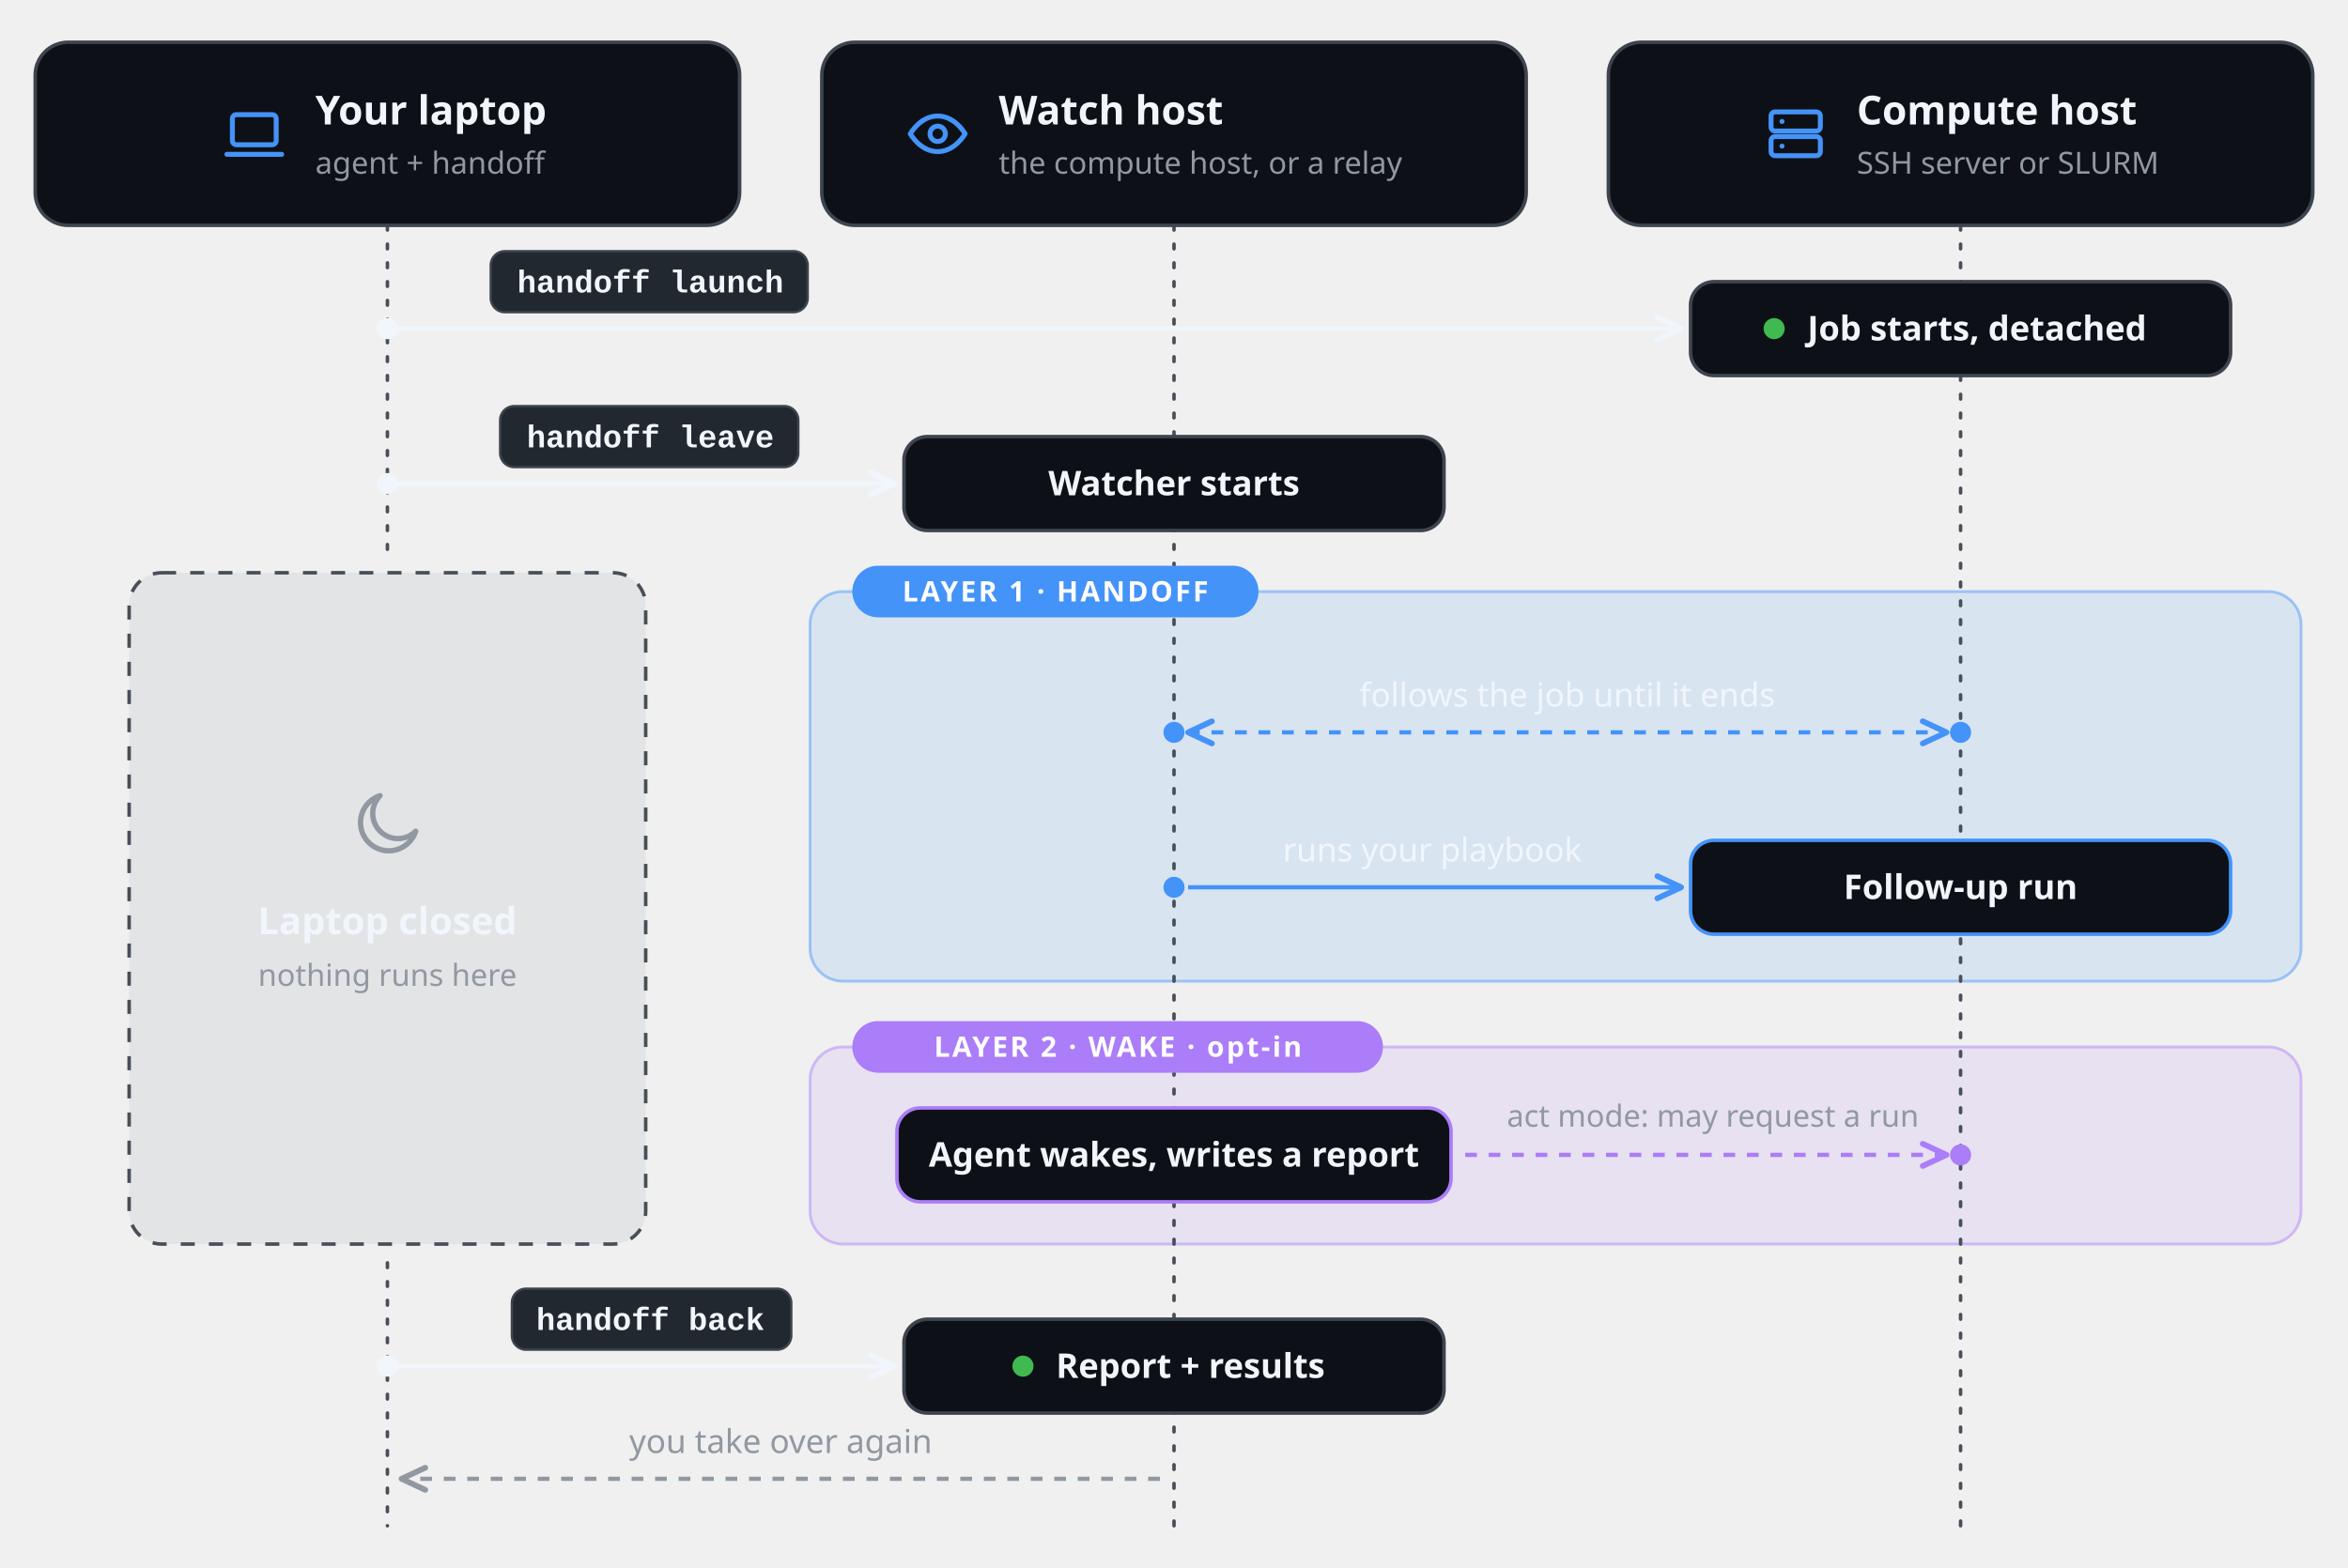
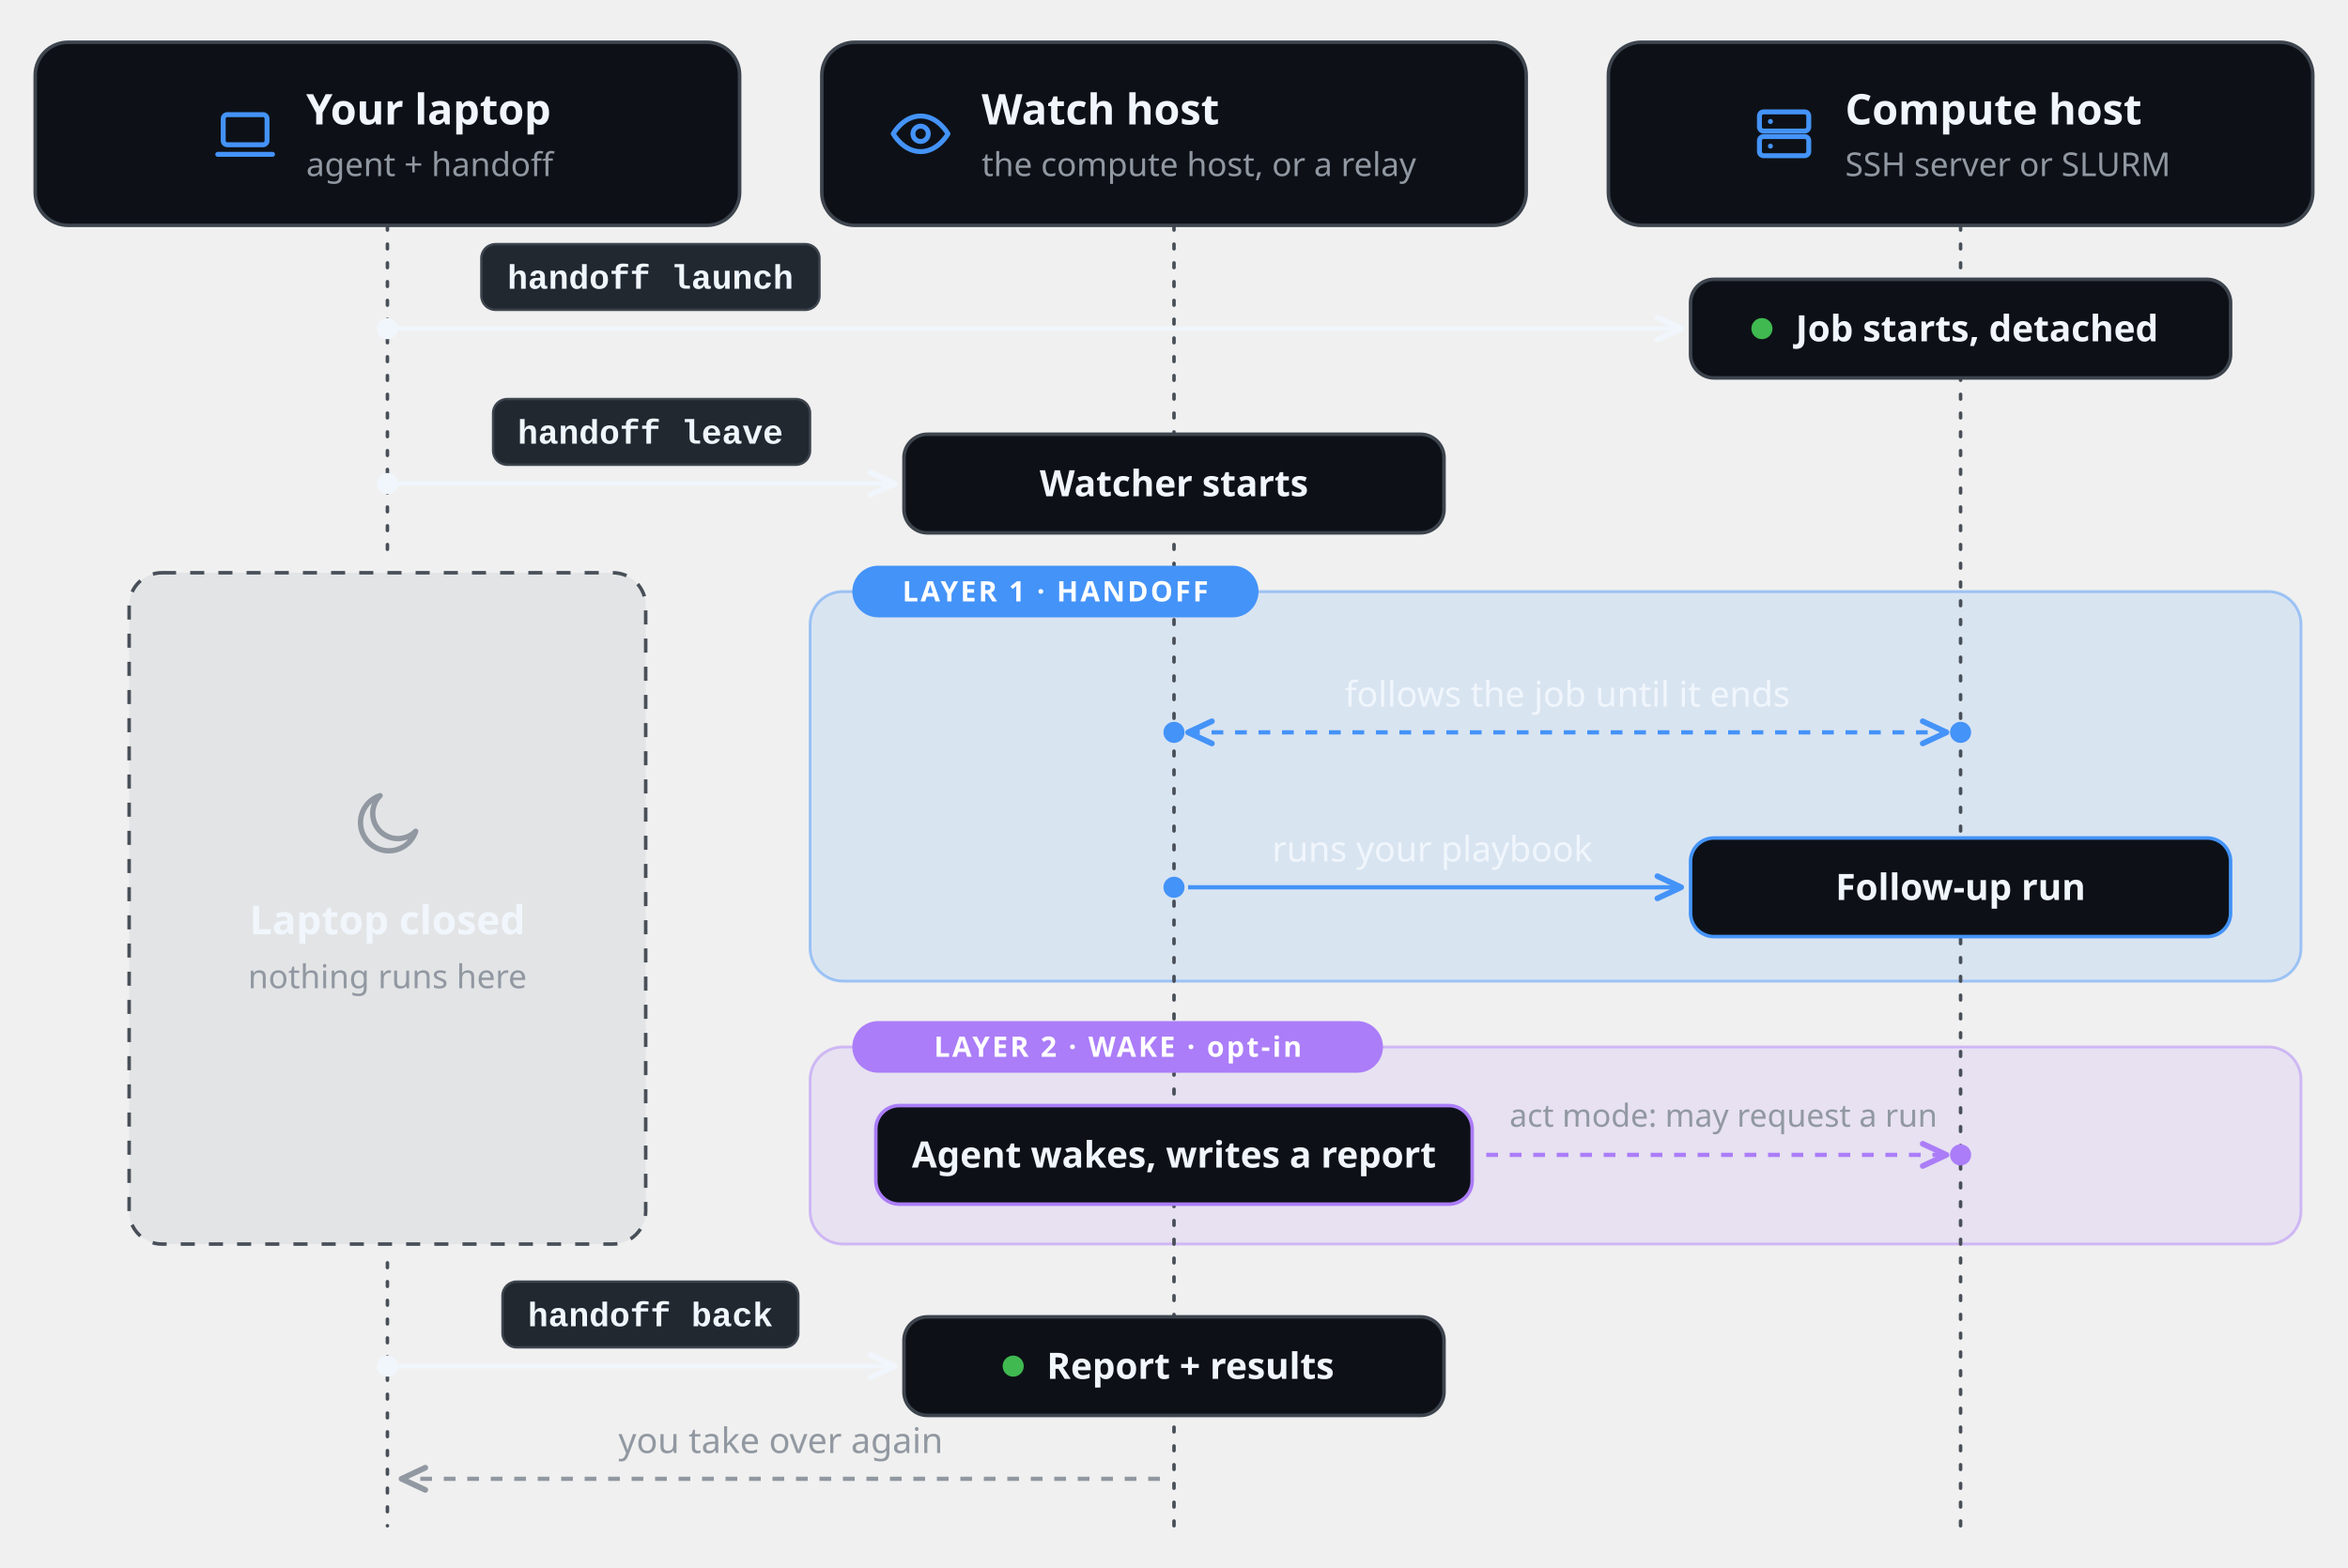
<svg xmlns="http://www.w3.org/2000/svg" viewBox="0 0 1000 668" width="1000" height="668">
  <defs>
    <marker id="a-fg" viewBox="0 0 10 10" refX="8.5" refY="5" markerWidth="7.5" markerHeight="7.5" orient="auto-start-reverse">
      <path d="M1 1.5L8.5 5L1 8.5" fill="none" stroke="#f0f6fc" stroke-width="1.8" stroke-linecap="round" stroke-linejoin="round" />
    </marker>
    <marker id="a-muted" viewBox="0 0 10 10" refX="8.5" refY="5" markerWidth="7.5" markerHeight="7.5" orient="auto-start-reverse">
      <path d="M1 1.5L8.5 5L1 8.5" fill="none" stroke="#9198a1" stroke-width="1.8" stroke-linecap="round" stroke-linejoin="round" />
    </marker>
    <marker id="a-blue" viewBox="0 0 10 10" refX="8.5" refY="5" markerWidth="7.5" markerHeight="7.5" orient="auto-start-reverse">
      <path d="M1 1.5L8.5 5L1 8.5" fill="none" stroke="#4493f8" stroke-width="1.8" stroke-linecap="round" stroke-linejoin="round" />
    </marker>
    <marker id="a-purple" viewBox="0 0 10 10" refX="8.5" refY="5" markerWidth="7.5" markerHeight="7.5" orient="auto-start-reverse">
      <path d="M1 1.5L8.5 5L1 8.5" fill="none" stroke="#ab7df8" stroke-width="1.8" stroke-linecap="round" stroke-linejoin="round" />
    </marker>
  </defs>
  <rect x="345" y="252" width="635" height="166" rx="14" fill="#4493f8" fill-opacity="0.13" stroke="#4493f8" stroke-opacity="0.45" stroke-width="1.2" />
  <rect x="345" y="446" width="635" height="84" rx="14" fill="#ab7df8" fill-opacity="0.13" stroke="#ab7df8" stroke-opacity="0.45" stroke-width="1.2" />
  <path d="M165 96V236" stroke="#484f58" stroke-width="1.5" stroke-dasharray="2 6" stroke-linecap="round" />
  <path d="M165 538V650" stroke="#484f58" stroke-width="1.5" stroke-dasharray="2 6" stroke-linecap="round" />
  <path d="M500 96V650" stroke="#484f58" stroke-width="1.5" stroke-dasharray="2 6" stroke-linecap="round" />
  <path d="M835 96V650" stroke="#484f58" stroke-width="1.5" stroke-dasharray="2 6" stroke-linecap="round" />
  <rect x="363" y="241" width="173" height="22" rx="11" fill="#4493f8" />
  <text x="449.48" y="256.2" font-family="-apple-system, BlinkMacSystemFont, &quot;Segoe UI&quot;, &quot;Noto Sans&quot;, Helvetica, Arial, &quot;PingFang SC&quot;, &quot;Microsoft YaHei&quot;, &quot;Noto Sans CJK SC&quot;, sans-serif" font-size="12" font-weight="700" fill="#ffffff" text-anchor="middle" letter-spacing="0.08em">LAYER 1 · HANDOFF</text>
  <rect x="363" y="435" width="226" height="22" rx="11" fill="#ab7df8" />
  <text x="476.12" y="450.2" font-family="-apple-system, BlinkMacSystemFont, &quot;Segoe UI&quot;, &quot;Noto Sans&quot;, Helvetica, Arial, &quot;PingFang SC&quot;, &quot;Microsoft YaHei&quot;, &quot;Noto Sans CJK SC&quot;, sans-serif" font-size="12" font-weight="700" fill="#ffffff" text-anchor="middle" letter-spacing="0.08em">LAYER 2 · WAKE · opt-in</text>
  <rect x="15" y="18" width="300" height="78" rx="14" fill="#0d1117" stroke="#3d444d" stroke-width="1.5" />
-   <g transform="translate(94.3,43) scale(1.166667)" fill="none" stroke="#4493f8" stroke-width="1.8" stroke-linecap="round" stroke-linejoin="round">
+   <g transform="translate(90.4,43) scale(1.166667)" fill="none" stroke="#4493f8" stroke-width="1.8" stroke-linecap="round" stroke-linejoin="round">
    <rect x="4" y="5" width="16" height="11" rx="1.5" />
    <path d="M2 19.5h20" />
  </g>
-   <text x="134.3" y="53" font-family="-apple-system, BlinkMacSystemFont, &quot;Segoe UI&quot;, &quot;Noto Sans&quot;, Helvetica, Arial, &quot;PingFang SC&quot;, &quot;Microsoft YaHei&quot;, &quot;Noto Sans CJK SC&quot;, sans-serif" font-size="17" font-weight="700" fill="#f0f6fc" text-anchor="start">Your laptop</text>
-   <text x="134.3" y="74" font-family="-apple-system, BlinkMacSystemFont, &quot;Segoe UI&quot;, &quot;Noto Sans&quot;, Helvetica, Arial, &quot;PingFang SC&quot;, &quot;Microsoft YaHei&quot;, &quot;Noto Sans CJK SC&quot;, sans-serif" font-size="13" font-weight="400" fill="#9198a1" text-anchor="start">agent + handoff</text>
+   <text x="130.4" y="53" font-family="-apple-system, BlinkMacSystemFont, &quot;Segoe UI&quot;, &quot;Noto Sans&quot;, Helvetica, Arial, &quot;PingFang SC&quot;, &quot;Microsoft YaHei&quot;, &quot;Noto Sans CJK SC&quot;, sans-serif" font-size="18" font-weight="700" fill="#f0f6fc" text-anchor="start">Your laptop</text>
+   <text x="130.4" y="75" font-family="-apple-system, BlinkMacSystemFont, &quot;Segoe UI&quot;, &quot;Noto Sans&quot;, Helvetica, Arial, &quot;PingFang SC&quot;, &quot;Microsoft YaHei&quot;, &quot;Noto Sans CJK SC&quot;, sans-serif" font-size="14" font-weight="400" fill="#9198a1" text-anchor="start">agent + handoff</text>
  <rect x="350" y="18" width="300" height="78" rx="14" fill="#0d1117" stroke="#3d444d" stroke-width="1.5" />
-   <g transform="translate(385.36,43) scale(1.166667)" fill="none" stroke="#4493f8" stroke-width="1.8" stroke-linecap="round" stroke-linejoin="round">
+   <g transform="translate(378.08,43) scale(1.166667)" fill="none" stroke="#4493f8" stroke-width="1.8" stroke-linecap="round" stroke-linejoin="round">
    <path d="M2 12s3.6-6.5 10-6.5S22 12 22 12s-3.6 6.5-10 6.5S2 12 2 12z" />
    <circle cx="12" cy="12" r="2.8" />
  </g>
-   <text x="425.36" y="53" font-family="-apple-system, BlinkMacSystemFont, &quot;Segoe UI&quot;, &quot;Noto Sans&quot;, Helvetica, Arial, &quot;PingFang SC&quot;, &quot;Microsoft YaHei&quot;, &quot;Noto Sans CJK SC&quot;, sans-serif" font-size="17" font-weight="700" fill="#f0f6fc" text-anchor="start">Watch host</text>
-   <text x="425.36" y="74" font-family="-apple-system, BlinkMacSystemFont, &quot;Segoe UI&quot;, &quot;Noto Sans&quot;, Helvetica, Arial, &quot;PingFang SC&quot;, &quot;Microsoft YaHei&quot;, &quot;Noto Sans CJK SC&quot;, sans-serif" font-size="13" font-weight="400" fill="#9198a1" text-anchor="start">the compute host, or a relay</text>
+   <text x="418.08" y="53" font-family="-apple-system, BlinkMacSystemFont, &quot;Segoe UI&quot;, &quot;Noto Sans&quot;, Helvetica, Arial, &quot;PingFang SC&quot;, &quot;Microsoft YaHei&quot;, &quot;Noto Sans CJK SC&quot;, sans-serif" font-size="18" font-weight="700" fill="#f0f6fc" text-anchor="start">Watch host</text>
+   <text x="418.08" y="75" font-family="-apple-system, BlinkMacSystemFont, &quot;Segoe UI&quot;, &quot;Noto Sans&quot;, Helvetica, Arial, &quot;PingFang SC&quot;, &quot;Microsoft YaHei&quot;, &quot;Noto Sans CJK SC&quot;, sans-serif" font-size="14" font-weight="400" fill="#9198a1" text-anchor="start">the compute host, or a relay</text>
  <rect x="685" y="18" width="300" height="78" rx="14" fill="#0d1117" stroke="#3d444d" stroke-width="1.5" />
-   <g transform="translate(750.78,43) scale(1.166667)" fill="none" stroke="#4493f8" stroke-width="1.8" stroke-linecap="round" stroke-linejoin="round">
+   <g transform="translate(745.84,43) scale(1.166667)" fill="none" stroke="#4493f8" stroke-width="1.8" stroke-linecap="round" stroke-linejoin="round">
    <rect x="3" y="4" width="18" height="7" rx="1.5" />
    <rect x="3" y="13" width="18" height="7" rx="1.5" />
    <path d="M7 7.5h.01M7 16.5h.01" />
  </g>
-   <text x="790.78" y="53" font-family="-apple-system, BlinkMacSystemFont, &quot;Segoe UI&quot;, &quot;Noto Sans&quot;, Helvetica, Arial, &quot;PingFang SC&quot;, &quot;Microsoft YaHei&quot;, &quot;Noto Sans CJK SC&quot;, sans-serif" font-size="17" font-weight="700" fill="#f0f6fc" text-anchor="start">Compute host</text>
-   <text x="790.78" y="74" font-family="-apple-system, BlinkMacSystemFont, &quot;Segoe UI&quot;, &quot;Noto Sans&quot;, Helvetica, Arial, &quot;PingFang SC&quot;, &quot;Microsoft YaHei&quot;, &quot;Noto Sans CJK SC&quot;, sans-serif" font-size="13" font-weight="400" fill="#9198a1" text-anchor="start">SSH server or SLURM</text>
+   <text x="785.84" y="53" font-family="-apple-system, BlinkMacSystemFont, &quot;Segoe UI&quot;, &quot;Noto Sans&quot;, Helvetica, Arial, &quot;PingFang SC&quot;, &quot;Microsoft YaHei&quot;, &quot;Noto Sans CJK SC&quot;, sans-serif" font-size="18" font-weight="700" fill="#f0f6fc" text-anchor="start">Compute host</text>
+   <text x="785.84" y="75" font-family="-apple-system, BlinkMacSystemFont, &quot;Segoe UI&quot;, &quot;Noto Sans&quot;, Helvetica, Arial, &quot;PingFang SC&quot;, &quot;Microsoft YaHei&quot;, &quot;Noto Sans CJK SC&quot;, sans-serif" font-size="14" font-weight="400" fill="#9198a1" text-anchor="start">SSH server or SLURM</text>
  <path d="M165 140H716" stroke="#f0f6fc" stroke-width="1.8" fill="none" marker-end="url(#a-fg)" />
-   <rect x="209" y="107" width="135" height="26" rx="6" fill="#212830" stroke="#3d444d" />
-   <text x="277" y="124.6" font-family="ui-monospace, SFMono-Regular, &quot;SF Mono&quot;, Menlo, Consolas, &quot;Liberation Mono&quot;, monospace" font-size="13.5" font-weight="600" fill="#f0f6fc" text-anchor="middle">handoff launch</text>
-   <rect x="720.0" y="120.0" width="230" height="40" rx="10" fill="#0d1117" stroke="#3d444d" stroke-width="1.5" />
-   <circle cx="755.6" cy="140" r="4.5" fill="#3fb950" />
-   <text x="842" y="145" font-family="-apple-system, BlinkMacSystemFont, &quot;Segoe UI&quot;, &quot;Noto Sans&quot;, Helvetica, Arial, &quot;PingFang SC&quot;, &quot;Microsoft YaHei&quot;, &quot;Noto Sans CJK SC&quot;, sans-serif" font-size="14.5" font-weight="600" fill="#f0f6fc" text-anchor="middle">Job starts, detached</text>
+   <rect x="205" y="104" width="144" height="28" rx="6" fill="#212830" stroke="#3d444d" />
+   <text x="277" y="123" font-family="ui-monospace, SFMono-Regular, &quot;SF Mono&quot;, Menlo, Consolas, &quot;Liberation Mono&quot;, monospace" font-size="14.5" font-weight="600" fill="#f0f6fc" text-anchor="middle">handoff launch</text>
+   <rect x="720.0" y="119.0" width="230" height="42" rx="10" fill="#0d1117" stroke="#3d444d" stroke-width="1.5" />
+   <circle cx="750.4" cy="140" r="4.5" fill="#3fb950" />
+   <text x="842" y="145.4" font-family="-apple-system, BlinkMacSystemFont, &quot;Segoe UI&quot;, &quot;Noto Sans&quot;, Helvetica, Arial, &quot;PingFang SC&quot;, &quot;Microsoft YaHei&quot;, &quot;Noto Sans CJK SC&quot;, sans-serif" font-size="15.5" font-weight="600" fill="#f0f6fc" text-anchor="middle">Job starts, detached</text>
  <path d="M165 206H381" stroke="#f0f6fc" stroke-width="1.8" fill="none" marker-end="url(#a-fg)" />
-   <rect x="213" y="173" width="127" height="26" rx="6" fill="#212830" stroke="#3d444d" />
-   <text x="277" y="190.6" font-family="ui-monospace, SFMono-Regular, &quot;SF Mono&quot;, Menlo, Consolas, &quot;Liberation Mono&quot;, monospace" font-size="13.5" font-weight="600" fill="#f0f6fc" text-anchor="middle">handoff leave</text>
-   <rect x="385.0" y="186.0" width="230" height="40" rx="10" fill="#0d1117" stroke="#3d444d" stroke-width="1.5" />
-   <text x="500" y="211" font-family="-apple-system, BlinkMacSystemFont, &quot;Segoe UI&quot;, &quot;Noto Sans&quot;, Helvetica, Arial, &quot;PingFang SC&quot;, &quot;Microsoft YaHei&quot;, &quot;Noto Sans CJK SC&quot;, sans-serif" font-size="14.5" font-weight="600" fill="#f0f6fc" text-anchor="middle">Watcher starts</text>
+   <rect x="210" y="170" width="135" height="28" rx="6" fill="#212830" stroke="#3d444d" />
+   <text x="277" y="189" font-family="ui-monospace, SFMono-Regular, &quot;SF Mono&quot;, Menlo, Consolas, &quot;Liberation Mono&quot;, monospace" font-size="14.5" font-weight="600" fill="#f0f6fc" text-anchor="middle">handoff leave</text>
+   <rect x="385.0" y="185.0" width="230" height="42" rx="10" fill="#0d1117" stroke="#3d444d" stroke-width="1.5" />
+   <text x="500" y="211.4" font-family="-apple-system, BlinkMacSystemFont, &quot;Segoe UI&quot;, &quot;Noto Sans&quot;, Helvetica, Arial, &quot;PingFang SC&quot;, &quot;Microsoft YaHei&quot;, &quot;Noto Sans CJK SC&quot;, sans-serif" font-size="15.5" font-weight="600" fill="#f0f6fc" text-anchor="middle">Watcher starts</text>
  <rect x="55" y="244" width="220" height="286" rx="14" fill="#9198a1" fill-opacity="0.13" stroke="#484f58" stroke-width="1.5" stroke-dasharray="6 6" />
  <g transform="translate(148,334) scale(1.416667)" fill="none" stroke="#9198a1" stroke-width="1.6" stroke-linecap="round" stroke-linejoin="round">
    <path d="M20.5 14.2A8.5 8.5 0 1 1 9.8 3.5a6.8 6.8 0 0 0 10.7 10.7z" />
  </g>
-   <text x="165" y="398" font-family="-apple-system, BlinkMacSystemFont, &quot;Segoe UI&quot;, &quot;Noto Sans&quot;, Helvetica, Arial, &quot;PingFang SC&quot;, &quot;Microsoft YaHei&quot;, &quot;Noto Sans CJK SC&quot;, sans-serif" font-size="16" font-weight="700" fill="#f0f6fc" text-anchor="middle">Laptop closed</text>
-   <text x="165" y="420" font-family="-apple-system, BlinkMacSystemFont, &quot;Segoe UI&quot;, &quot;Noto Sans&quot;, Helvetica, Arial, &quot;PingFang SC&quot;, &quot;Microsoft YaHei&quot;, &quot;Noto Sans CJK SC&quot;, sans-serif" font-size="13" font-weight="400" fill="#9198a1" text-anchor="middle">nothing runs here</text>
+   <text x="165" y="398" font-family="-apple-system, BlinkMacSystemFont, &quot;Segoe UI&quot;, &quot;Noto Sans&quot;, Helvetica, Arial, &quot;PingFang SC&quot;, &quot;Microsoft YaHei&quot;, &quot;Noto Sans CJK SC&quot;, sans-serif" font-size="17" font-weight="700" fill="#f0f6fc" text-anchor="middle">Laptop closed</text>
+   <text x="165" y="421" font-family="-apple-system, BlinkMacSystemFont, &quot;Segoe UI&quot;, &quot;Noto Sans&quot;, Helvetica, Arial, &quot;PingFang SC&quot;, &quot;Microsoft YaHei&quot;, &quot;Noto Sans CJK SC&quot;, sans-serif" font-size="14" font-weight="400" fill="#9198a1" text-anchor="middle">nothing runs here</text>
  <path d="M506 312H829" stroke="#4493f8" stroke-width="1.8" fill="none" stroke-dasharray="5 5" marker-start="url(#a-blue)" marker-end="url(#a-blue)" />
-   <text x="667.5" y="301" font-family="-apple-system, BlinkMacSystemFont, &quot;Segoe UI&quot;, &quot;Noto Sans&quot;, Helvetica, Arial, &quot;PingFang SC&quot;, &quot;Microsoft YaHei&quot;, &quot;Noto Sans CJK SC&quot;, sans-serif" font-size="14" font-weight="500" fill="#f0f6fc" text-anchor="middle">follows the job until it ends</text>
+   <text x="667.5" y="301" font-family="-apple-system, BlinkMacSystemFont, &quot;Segoe UI&quot;, &quot;Noto Sans&quot;, Helvetica, Arial, &quot;PingFang SC&quot;, &quot;Microsoft YaHei&quot;, &quot;Noto Sans CJK SC&quot;, sans-serif" font-size="15" font-weight="500" fill="#f0f6fc" text-anchor="middle">follows the job until it ends</text>
  <path d="M506 378H716" stroke="#4493f8" stroke-width="1.8" fill="none" marker-end="url(#a-blue)" />
-   <text x="610.0" y="367" font-family="-apple-system, BlinkMacSystemFont, &quot;Segoe UI&quot;, &quot;Noto Sans&quot;, Helvetica, Arial, &quot;PingFang SC&quot;, &quot;Microsoft YaHei&quot;, &quot;Noto Sans CJK SC&quot;, sans-serif" font-size="14" font-weight="500" fill="#f0f6fc" text-anchor="middle">runs your playbook</text>
-   <rect x="720.0" y="358.0" width="230" height="40" rx="10" fill="#0d1117" stroke="#4493f8" stroke-width="1.5" />
-   <text x="835" y="383" font-family="-apple-system, BlinkMacSystemFont, &quot;Segoe UI&quot;, &quot;Noto Sans&quot;, Helvetica, Arial, &quot;PingFang SC&quot;, &quot;Microsoft YaHei&quot;, &quot;Noto Sans CJK SC&quot;, sans-serif" font-size="14.5" font-weight="600" fill="#f0f6fc" text-anchor="middle">Follow-up run</text>
+   <text x="610.0" y="367" font-family="-apple-system, BlinkMacSystemFont, &quot;Segoe UI&quot;, &quot;Noto Sans&quot;, Helvetica, Arial, &quot;PingFang SC&quot;, &quot;Microsoft YaHei&quot;, &quot;Noto Sans CJK SC&quot;, sans-serif" font-size="15" font-weight="500" fill="#f0f6fc" text-anchor="middle">runs your playbook</text>
+   <rect x="720.0" y="357.0" width="230" height="42" rx="10" fill="#0d1117" stroke="#4493f8" stroke-width="1.5" />
+   <text x="835" y="383.4" font-family="-apple-system, BlinkMacSystemFont, &quot;Segoe UI&quot;, &quot;Noto Sans&quot;, Helvetica, Arial, &quot;PingFang SC&quot;, &quot;Microsoft YaHei&quot;, &quot;Noto Sans CJK SC&quot;, sans-serif" font-size="15.5" font-weight="600" fill="#f0f6fc" text-anchor="middle">Follow-up run</text>
  <circle cx="500" cy="312" r="4.5" fill="#4493f8" />
  <circle cx="500" cy="378" r="4.5" fill="#4493f8" />
  <circle cx="835" cy="312" r="4.5" fill="#4493f8" />
-   <rect x="382.0" y="472.0" width="236" height="40" rx="10" fill="#0d1117" stroke="#ab7df8" stroke-width="1.5" />
-   <text x="500" y="497" font-family="-apple-system, BlinkMacSystemFont, &quot;Segoe UI&quot;, &quot;Noto Sans&quot;, Helvetica, Arial, &quot;PingFang SC&quot;, &quot;Microsoft YaHei&quot;, &quot;Noto Sans CJK SC&quot;, sans-serif" font-size="14.5" font-weight="600" fill="#f0f6fc" text-anchor="middle">Agent wakes, writes a report</text>
-   <path d="M624 492H829" stroke="#ab7df8" stroke-width="1.8" fill="none" stroke-dasharray="5 5" marker-end="url(#a-purple)" />
-   <text x="729.5" y="480" font-family="-apple-system, BlinkMacSystemFont, &quot;Segoe UI&quot;, &quot;Noto Sans&quot;, Helvetica, Arial, &quot;PingFang SC&quot;, &quot;Microsoft YaHei&quot;, &quot;Noto Sans CJK SC&quot;, sans-serif" font-size="13" font-weight="500" fill="#9198a1" text-anchor="middle">act mode: may request a run</text>
+   <rect x="373.0" y="471.0" width="254" height="42" rx="10" fill="#0d1117" stroke="#ab7df8" stroke-width="1.5" />
+   <text x="500" y="497.4" font-family="-apple-system, BlinkMacSystemFont, &quot;Segoe UI&quot;, &quot;Noto Sans&quot;, Helvetica, Arial, &quot;PingFang SC&quot;, &quot;Microsoft YaHei&quot;, &quot;Noto Sans CJK SC&quot;, sans-serif" font-size="15.5" font-weight="600" fill="#f0f6fc" text-anchor="middle">Agent wakes, writes a report</text>
+   <path d="M633 492H829" stroke="#ab7df8" stroke-width="1.8" fill="none" stroke-dasharray="5 5" marker-end="url(#a-purple)" />
+   <text x="734.0" y="480" font-family="-apple-system, BlinkMacSystemFont, &quot;Segoe UI&quot;, &quot;Noto Sans&quot;, Helvetica, Arial, &quot;PingFang SC&quot;, &quot;Microsoft YaHei&quot;, &quot;Noto Sans CJK SC&quot;, sans-serif" font-size="13.5" font-weight="500" fill="#9198a1" text-anchor="middle">act mode: may request a run</text>
  <circle cx="835" cy="492" r="4.5" fill="#ab7df8" />
  <path d="M165 582H381" stroke="#f0f6fc" stroke-width="1.8" fill="none" marker-end="url(#a-fg)" />
-   <rect x="218" y="549" width="119" height="26" rx="6" fill="#212830" stroke="#3d444d" />
-   <text x="277" y="566.6" font-family="ui-monospace, SFMono-Regular, &quot;SF Mono&quot;, Menlo, Consolas, &quot;Liberation Mono&quot;, monospace" font-size="13.5" font-weight="600" fill="#f0f6fc" text-anchor="middle">handoff back</text>
-   <rect x="385.0" y="562.0" width="230" height="40" rx="10" fill="#0d1117" stroke="#3d444d" stroke-width="1.5" />
-   <circle cx="435.68" cy="582" r="4.5" fill="#3fb950" />
-   <text x="507" y="587" font-family="-apple-system, BlinkMacSystemFont, &quot;Segoe UI&quot;, &quot;Noto Sans&quot;, Helvetica, Arial, &quot;PingFang SC&quot;, &quot;Microsoft YaHei&quot;, &quot;Noto Sans CJK SC&quot;, sans-serif" font-size="14.5" font-weight="600" fill="#f0f6fc" text-anchor="middle">Report + results</text>
+   <rect x="214" y="546" width="126" height="28" rx="6" fill="#212830" stroke="#3d444d" />
+   <text x="277" y="565" font-family="ui-monospace, SFMono-Regular, &quot;SF Mono&quot;, Menlo, Consolas, &quot;Liberation Mono&quot;, monospace" font-size="14.5" font-weight="600" fill="#f0f6fc" text-anchor="middle">handoff back</text>
+   <rect x="385.0" y="561.0" width="230" height="42" rx="10" fill="#0d1117" stroke="#3d444d" stroke-width="1.5" />
+   <circle cx="431.52" cy="582" r="4.5" fill="#3fb950" />
+   <text x="507" y="587.4" font-family="-apple-system, BlinkMacSystemFont, &quot;Segoe UI&quot;, &quot;Noto Sans&quot;, Helvetica, Arial, &quot;PingFang SC&quot;, &quot;Microsoft YaHei&quot;, &quot;Noto Sans CJK SC&quot;, sans-serif" font-size="15.5" font-weight="600" fill="#f0f6fc" text-anchor="middle">Report + results</text>
  <path d="M494 630H171" stroke="#9198a1" stroke-width="1.8" fill="none" stroke-dasharray="5 5" marker-end="url(#a-muted)" />
-   <text x="332.5" y="619" font-family="-apple-system, BlinkMacSystemFont, &quot;Segoe UI&quot;, &quot;Noto Sans&quot;, Helvetica, Arial, &quot;PingFang SC&quot;, &quot;Microsoft YaHei&quot;, &quot;Noto Sans CJK SC&quot;, sans-serif" font-size="14" font-weight="500" fill="#9198a1" text-anchor="middle">you take over again</text>
+   <text x="332.5" y="619" font-family="-apple-system, BlinkMacSystemFont, &quot;Segoe UI&quot;, &quot;Noto Sans&quot;, Helvetica, Arial, &quot;PingFang SC&quot;, &quot;Microsoft YaHei&quot;, &quot;Noto Sans CJK SC&quot;, sans-serif" font-size="15" font-weight="500" fill="#9198a1" text-anchor="middle">you take over again</text>
  <circle cx="165" cy="140" r="4.5" fill="#f0f6fc" />
  <circle cx="165" cy="206" r="4.5" fill="#f0f6fc" />
  <circle cx="165" cy="582" r="4.5" fill="#f0f6fc" />
</svg>
